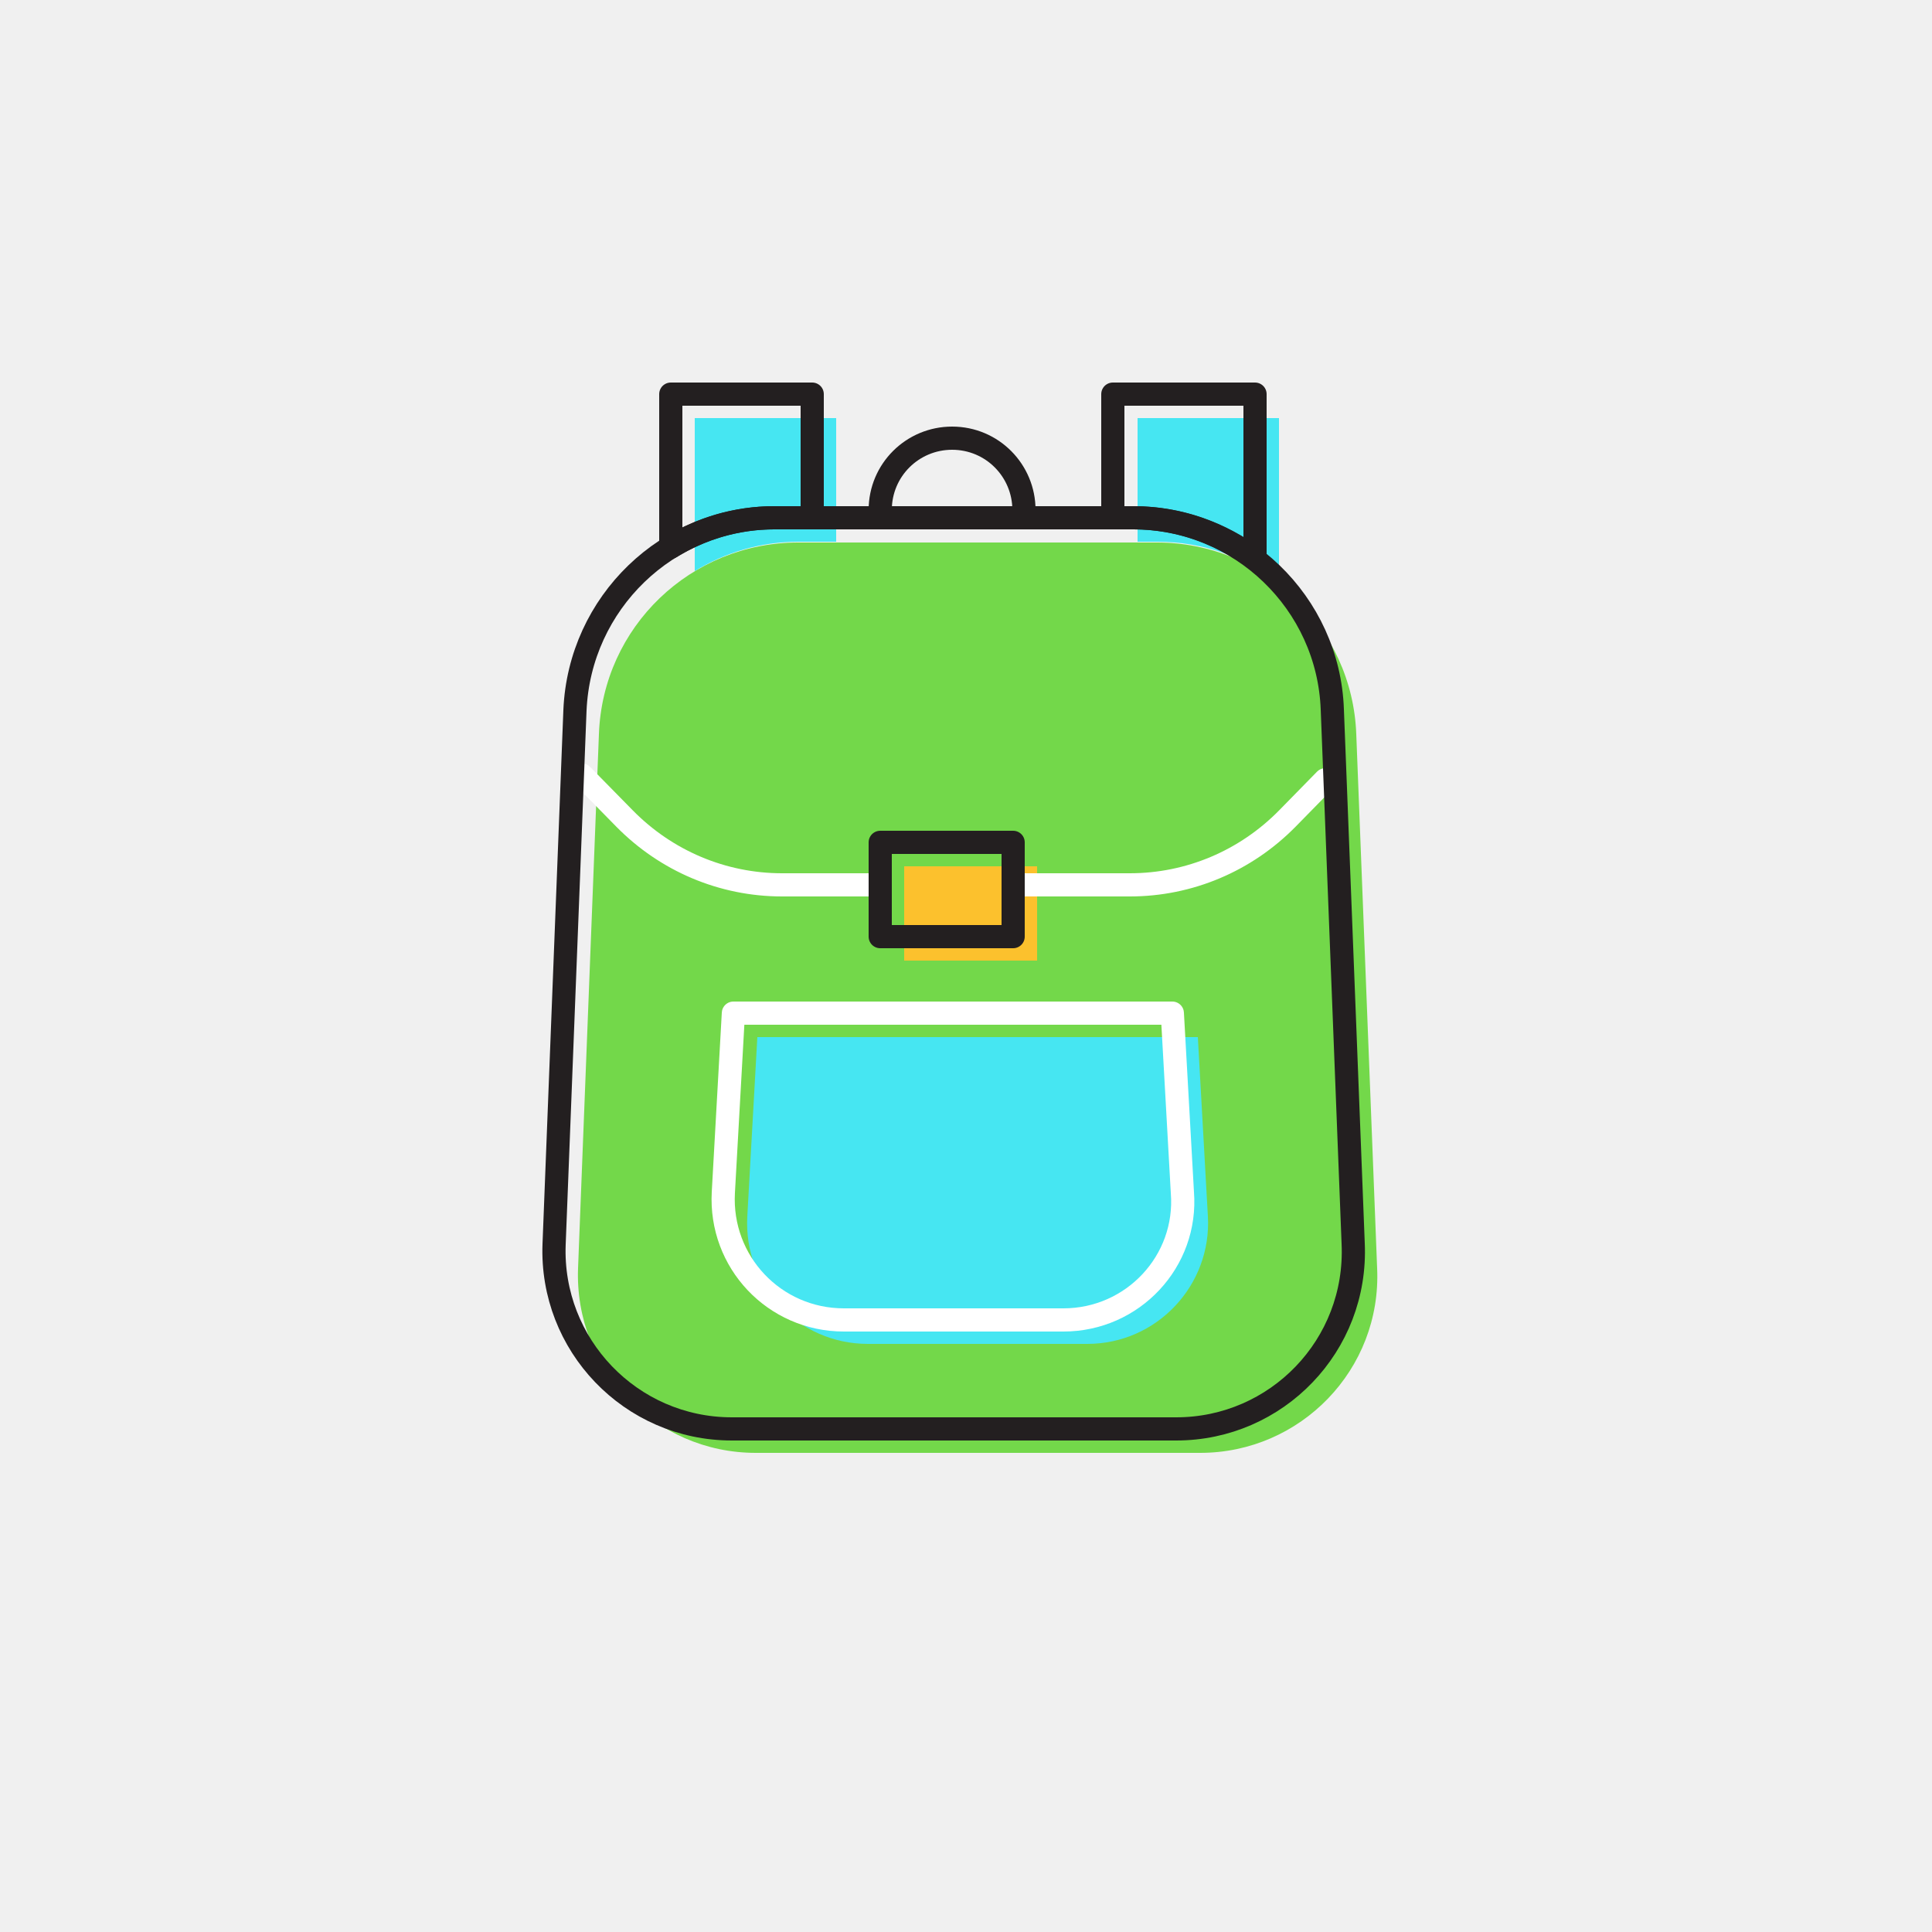
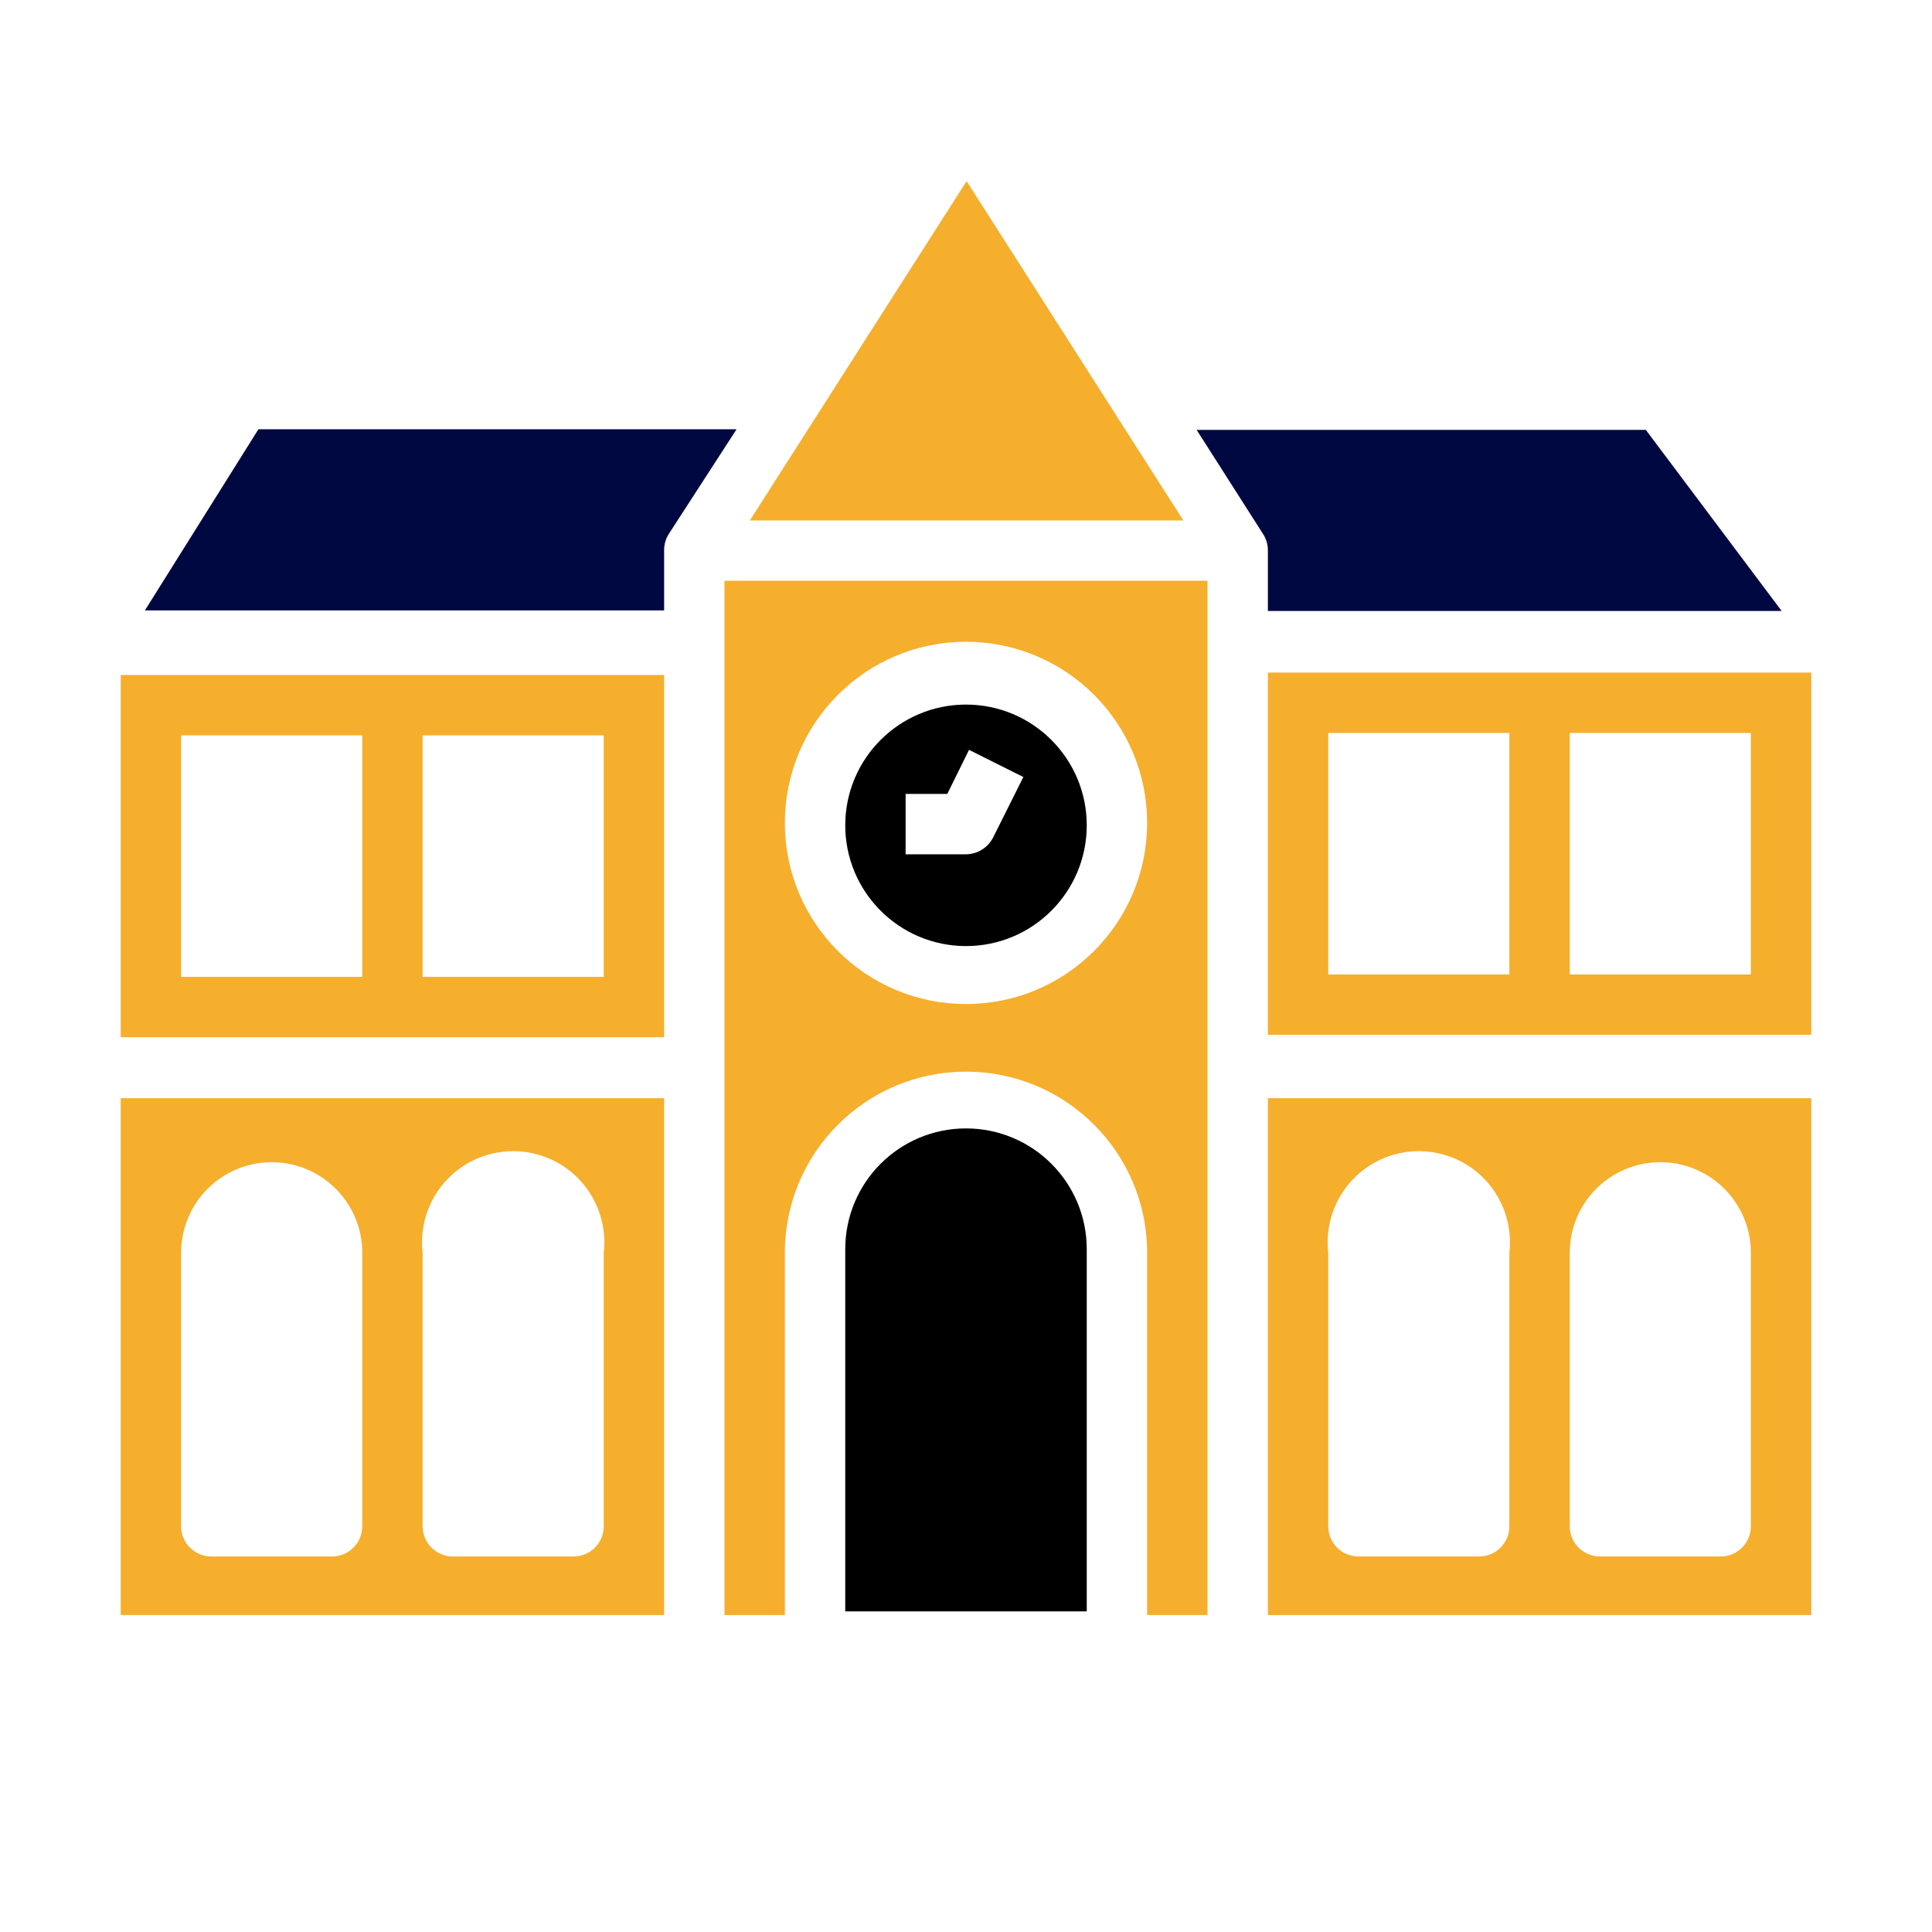
- <svg xmlns="http://www.w3.org/2000/svg" id="Layer_1" style="enable-background:new 0 0 250 250;" version="1.1" viewBox="0 0 250 250" xml:space="preserve">
-   <style type="text/css">
- 	.st0{fill:#73D84A;}
- 	.st1{fill:#46E6F2;}
- 	.st2{fill:#FCC12D;}
- 	.st3{fill:none;stroke:#231F20;stroke-width:3;stroke-linecap:round;stroke-linejoin:round;stroke-miterlimit:10;}
- 	.st4{fill:none;stroke:#FFFFFF;stroke-width:3;stroke-linecap:round;stroke-linejoin:round;stroke-miterlimit:10;}
- </style>
-   <path class="st0" d="M155.3,188H97.8c-13.1,0-23.5-10.9-23-23.9L77.5,95c0.5-13.9,11.9-24.8,25.8-24.8h46.4  c13.9,0,25.3,11,25.8,24.8l2.7,69.1C178.8,177.2,168.3,188,155.3,188z" id="XMLID_14_" />
-   <path class="st1" d="M149.8,70.1c5.9,0,11.3,2,15.7,5.3V54.1h-18.3v16H149.8z" id="XMLID_13_" />
-   <path class="st1" d="M103.3,70.1h4.9v-16H89.9v19.8C93.8,71.5,98.4,70.1,103.3,70.1z" id="XMLID_12_" />
-   <path class="st1" d="M140.7,173.9h-28.4c-9,0-16.1-7.5-15.6-16.5l1.3-23.2H155l1.3,23.2  C156.8,166.3,149.7,173.9,140.7,173.9z" id="XMLID_11_" />
-   <rect class="st2" height="12.2" id="XMLID_10_" width="17.2" x="117" y="112.1" />
-   <path class="st3" d="M146.7,67c5.9,0,11.3,2,15.7,5.3V51H144v16H146.7z" id="XMLID_9_" />
-   <path class="st3" d="M100.2,67h4.9V51H86.8v19.8C90.7,68.4,95.3,67,100.2,67z" id="XMLID_8_" />
-   <path class="st4" d="M131.5,114.5h14.7c7.7,0,15-3.1,20.4-8.6l4.9-5" id="XMLID_7_" />
-   <path class="st4" d="M75.3,100.3l5.5,5.6c5.4,5.5,12.7,8.6,20.4,8.6h12" id="XMLID_6_" />
-   <path class="st4" d="M137.6,170.8h-28.4c-9,0-16.1-7.5-15.6-16.5l1.3-23.2h56.8l1.3,23.2  C153.7,163.2,146.6,170.8,137.6,170.8z" id="XMLID_5_" />
-   <rect class="st3" height="12.2" id="XMLID_4_" width="17.2" x="113.9" y="109" />
-   <path class="st3" d="M113.9,67v-1c0-5.2,4.2-9.3,9.3-9.3h0c5.2,0,9.3,4.2,9.3,9.3v1" id="XMLID_3_" />
-   <path class="st3" d="M152.2,184.9H94.7c-13.1,0-23.5-10.9-23-23.9l2.7-69.1C75,78,86.4,67,100.2,67h46.4  c13.9,0,25.3,11,25.8,24.8l2.7,69.1C175.7,174.1,165.2,184.9,152.2,184.9z" id="XMLID_2_" />
+ <svg xmlns="http://www.w3.org/2000/svg" viewBox="0 0 32 32">
+   <defs>
+     <style>.a{fill:#fff;}.b{fill:#f6ae2d;}.c{fill:#000842;}</style>
+   </defs>
+   <rect class="a" width="32" height="32" />
+   <path class="b" d="M2,26.75h9V18.19H2Zm5-6a1.51,1.51,0,1,1,3,0v4.53a.5.5,0,0,1-.5.5h-2a.5.5,0,0,1-.5-.5Zm-4,0a1.5,1.5,0,1,1,3,0v4.53a.5.5,0,0,1-.5.5h-2a.5.5,0,0,1-.5-.5Z" />
+   <polygon class="b" points="16.01 3 12.42 8.62 19.6 8.62 16.01 3" />
+   <path class="c" d="M12.2,7.11H4.28l-1.88,3H11v-1a.5.5,0,0,1,.08-.27h0Z" />
+   <path d="M16,15.67a2,2,0,1,0-2-2A2,2,0,0,0,16,15.67Zm-1-2.52h.69l.36-.73.9.45-.5,1a.51.51,0,0,1-.45.28H15Z" />
+   <path class="b" d="M12,10.63V26.75h1v-6a3,3,0,1,1,6,0v6h1V9.62H12Zm4,0a3,3,0,1,1-3,3A3,3,0,0,1,16,10.63Z" />
+   <path d="M16,18.69a2,2,0,0,0-2,2v6h4v-6A2,2,0,0,0,16,18.69Z" />
+   <path class="b" d="M2,17.18h9v-6H2Zm5-1v-4h3v4Zm-4,0v-4H6v4Z" />
+   <path class="b" d="M21,11.14v6h9v-6Zm4,1v4H22v-4Zm4,0v4H26v-4Z" />
+   <path class="b" d="M21,26.75h9V18.19H21Zm5-6a1.5,1.5,0,1,1,3,0v4.53a.5.5,0,0,1-.5.5h-2a.5.5,0,0,1-.5-.5Zm-4,0a1.51,1.51,0,1,1,3,0v4.53a.5.5,0,0,1-.5.5h-2a.5.5,0,0,1-.5-.5Z" />
+   <path class="c" d="M21,9.12v1h8.51l-2.25-3H19.82l1.11,1.74h0A.5.5,0,0,1,21,9.12Z" />
</svg>
